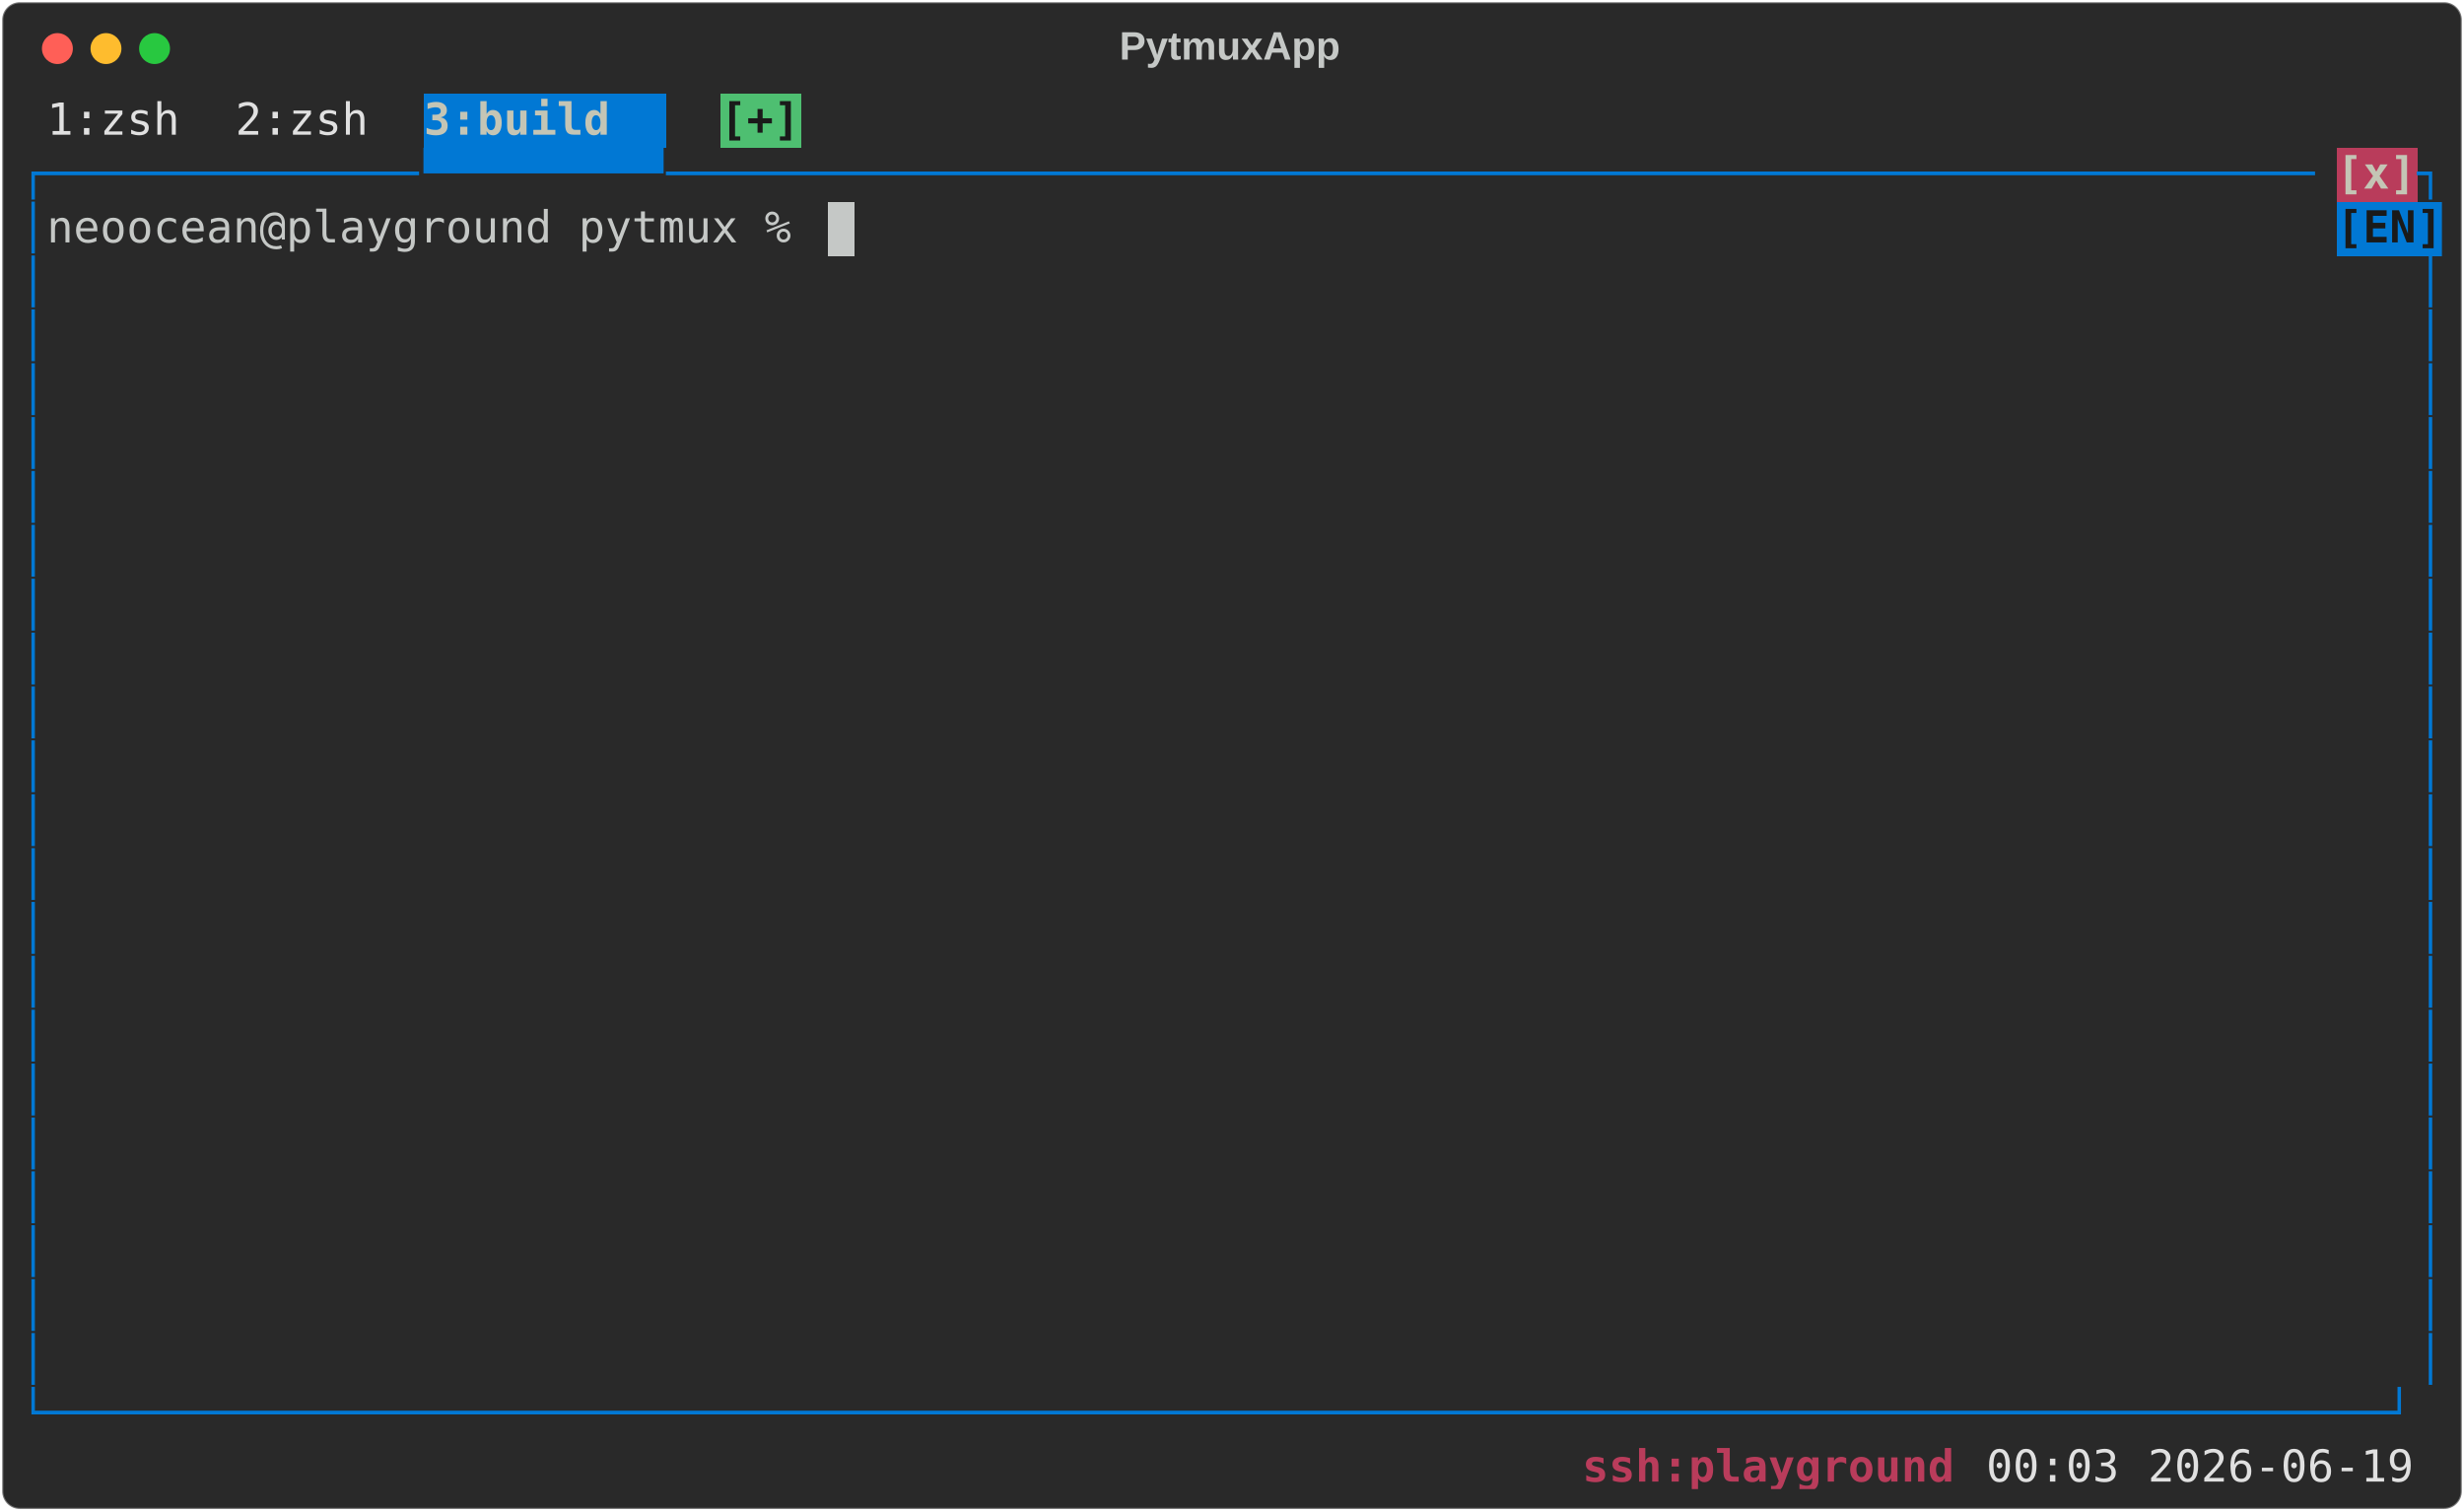
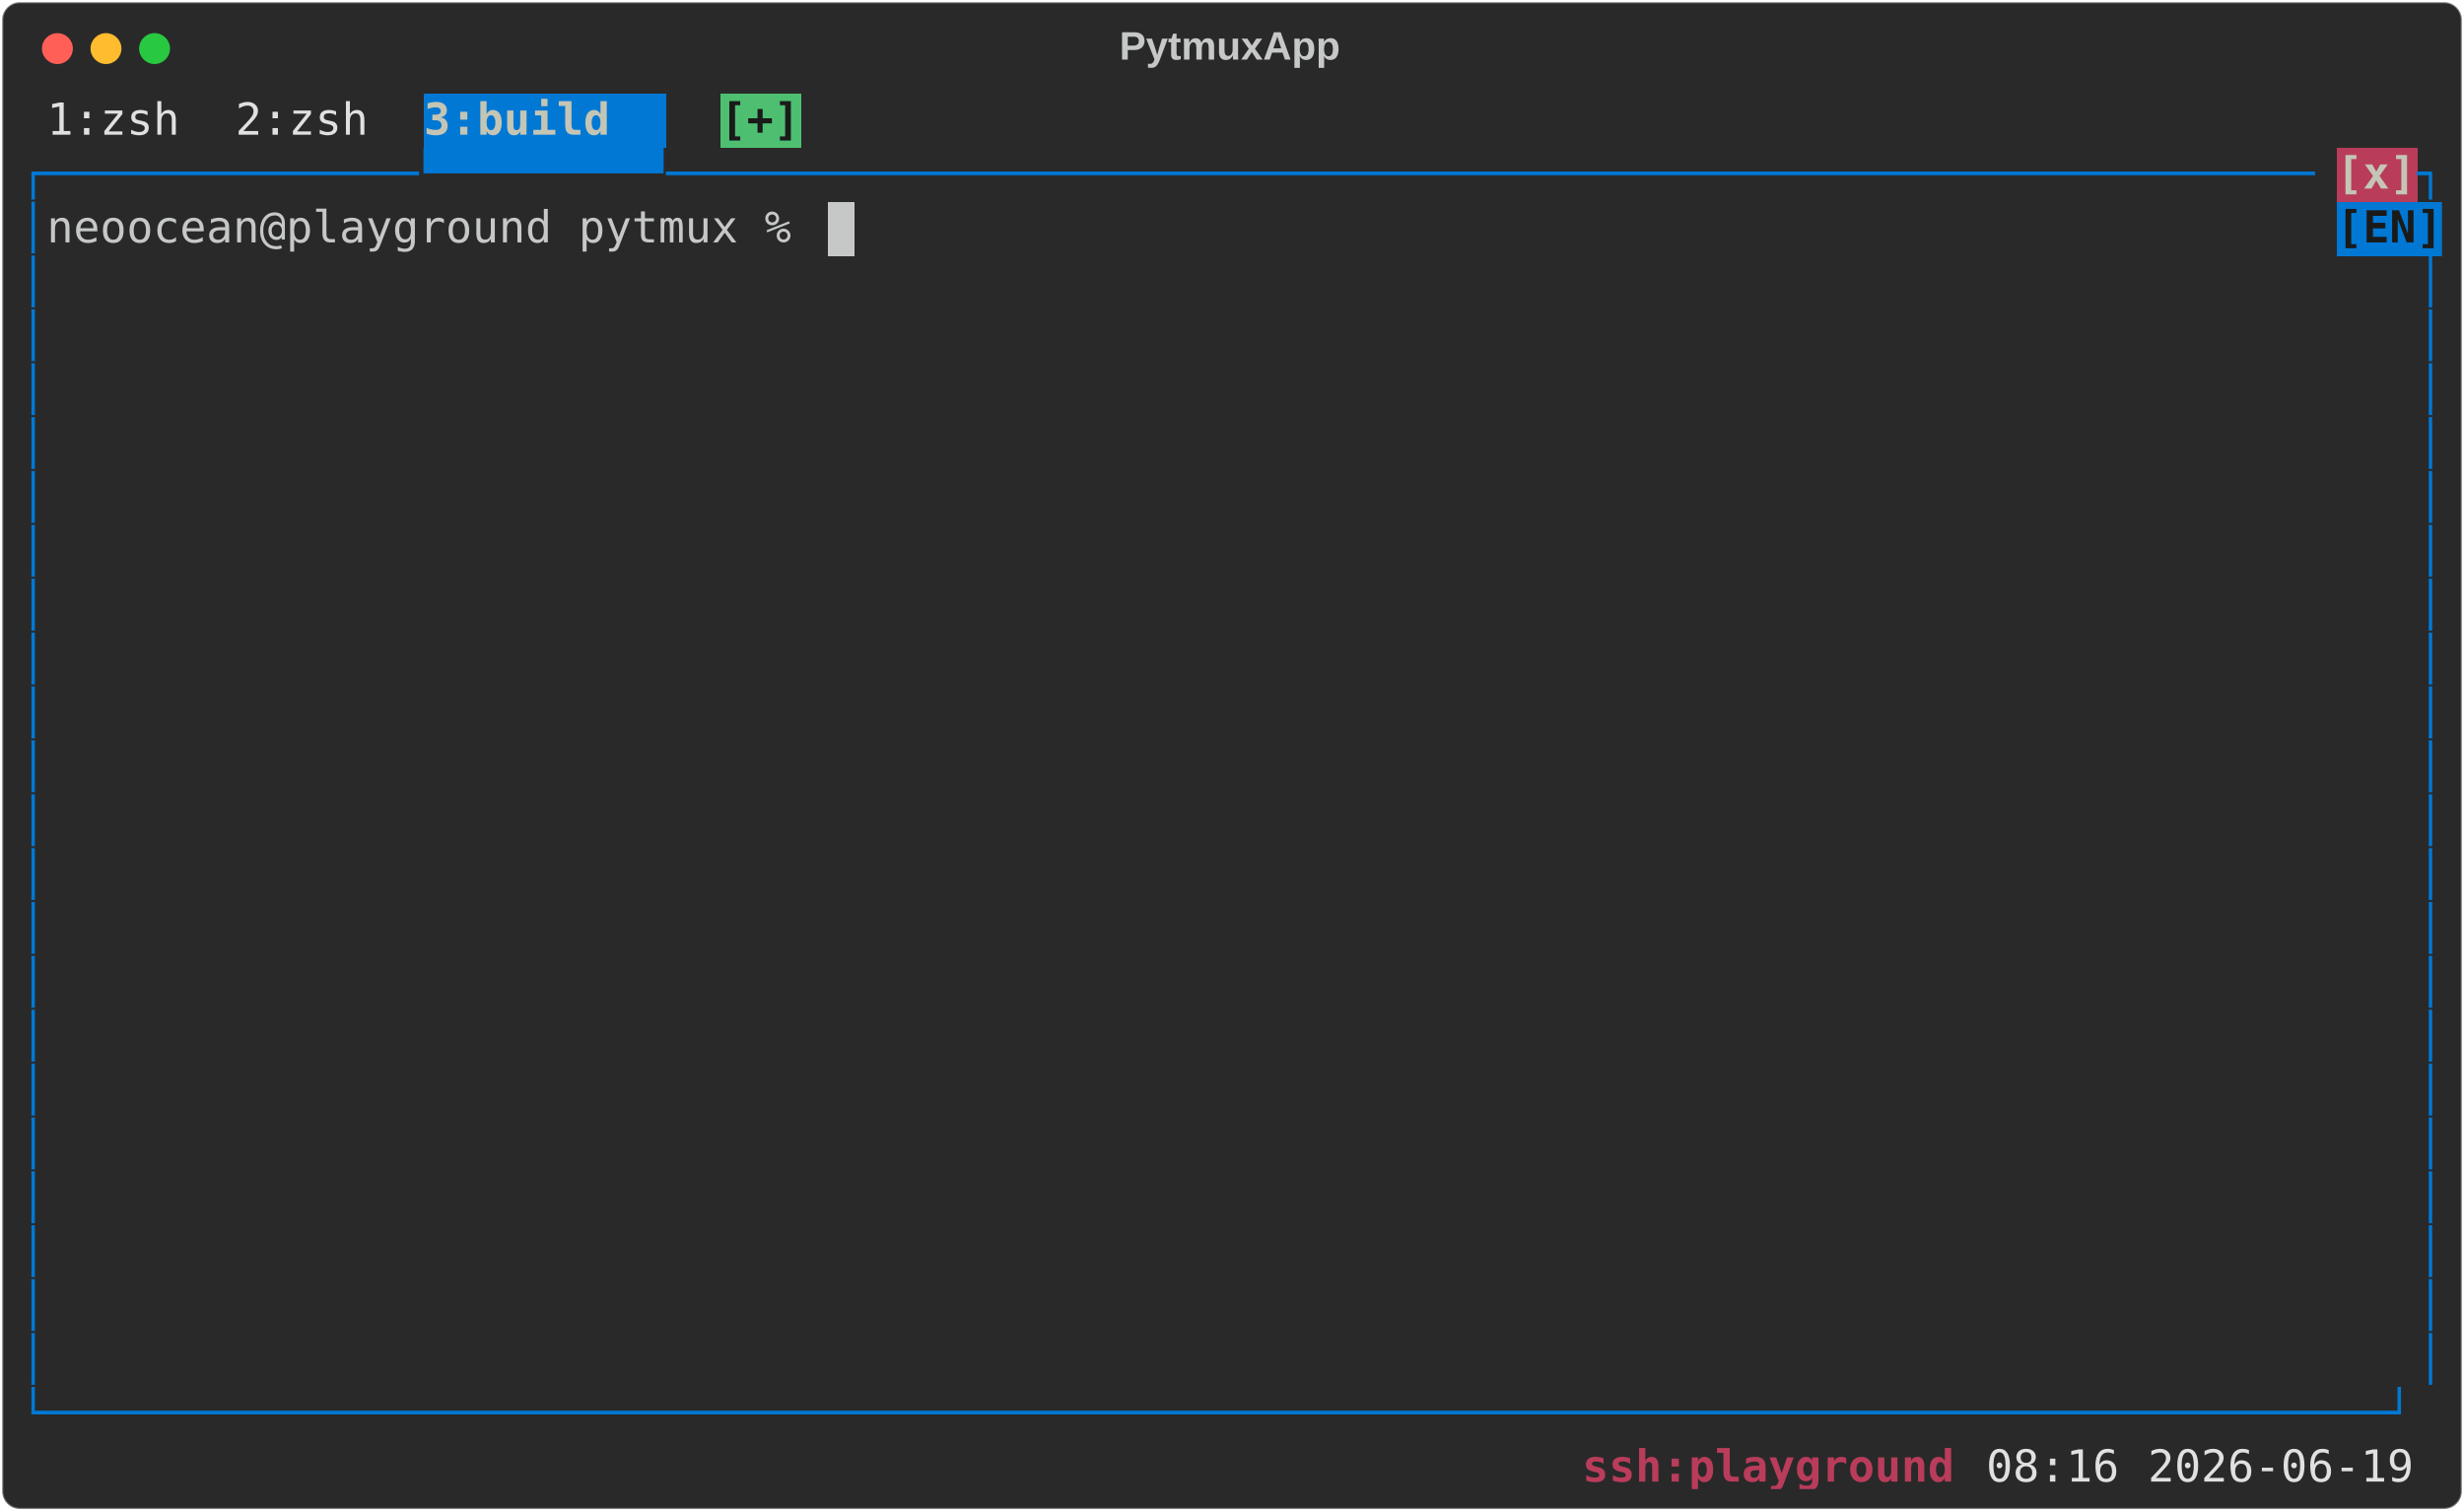
<svg xmlns="http://www.w3.org/2000/svg" class="rich-terminal" viewBox="0 0 1116 684.4">
  <style>

    @font-face {
        font-family: "Fira Code";
        src: local("FiraCode-Regular"),
                url("https://cdnjs.cloudflare.com/ajax/libs/firacode/6.2.0/woff2/FiraCode-Regular.woff2") format("woff2"),
                url("https://cdnjs.cloudflare.com/ajax/libs/firacode/6.2.0/woff/FiraCode-Regular.woff") format("woff");
        font-style: normal;
        font-weight: 400;
    }
    @font-face {
        font-family: "Fira Code";
        src: local("FiraCode-Bold"),
                url("https://cdnjs.cloudflare.com/ajax/libs/firacode/6.2.0/woff2/FiraCode-Bold.woff2") format("woff2"),
                url("https://cdnjs.cloudflare.com/ajax/libs/firacode/6.2.0/woff/FiraCode-Bold.woff") format("woff");
        font-style: bold;
        font-weight: 700;
    }

-     .terminal-3457048216-matrix {
+     .terminal-3830668964-matrix {
        font-family: Fira Code, monospace;
        font-size: 20px;
        line-height: 24.4px;
        font-variant-east-asian: full-width;
    }

-     .terminal-3457048216-title {
+     .terminal-3830668964-title {
        font-size: 18px;
        font-weight: bold;
        font-family: arial;
    }

-     .terminal-3457048216-r1 { fill: #e0e0e0 }
- .terminal-3457048216-r2 { fill: #c4c5b5;font-weight: bold }
- .terminal-3457048216-r3 { fill: #1a1a1a;font-weight: bold }
- .terminal-3457048216-r4 { fill: #c5c8c6 }
- .terminal-3457048216-r5 { fill: #0178d4;font-weight: bold }
- .terminal-3457048216-r6 { fill: #0178d4 }
- .terminal-3457048216-r7 { fill: #292929 }
- .terminal-3457048216-r8 { fill: #b93c5b;font-weight: bold }
+     .terminal-3830668964-r1 { fill: #e0e0e0 }
+ .terminal-3830668964-r2 { fill: #c4c5b5;font-weight: bold }
+ .terminal-3830668964-r3 { fill: #1a1a1a;font-weight: bold }
+ .terminal-3830668964-r4 { fill: #c5c8c6 }
+ .terminal-3830668964-r5 { fill: #0178d4;font-weight: bold }
+ .terminal-3830668964-r6 { fill: #0178d4 }
+ .terminal-3830668964-r7 { fill: #292929 }
+ .terminal-3830668964-r8 { fill: #b93c5b;font-weight: bold }
    </style>
  <defs>
-     <clipPath id="terminal-3457048216-clip-terminal">
+     <clipPath id="terminal-3830668964-clip-terminal">
      <rect x="0" y="0" width="1097.0" height="633.4" />
    </clipPath>
-     <clipPath id="terminal-3457048216-line-0">
+     <clipPath id="terminal-3830668964-line-0">
      <rect x="0" y="1.5" width="1098" height="24.65" />
    </clipPath>
-     <clipPath id="terminal-3457048216-line-1">
+     <clipPath id="terminal-3830668964-line-1">
      <rect x="0" y="25.9" width="1098" height="24.65" />
    </clipPath>
-     <clipPath id="terminal-3457048216-line-2">
+     <clipPath id="terminal-3830668964-line-2">
      <rect x="0" y="50.3" width="1098" height="24.65" />
    </clipPath>
-     <clipPath id="terminal-3457048216-line-3">
+     <clipPath id="terminal-3830668964-line-3">
      <rect x="0" y="74.7" width="1098" height="24.65" />
    </clipPath>
-     <clipPath id="terminal-3457048216-line-4">
+     <clipPath id="terminal-3830668964-line-4">
      <rect x="0" y="99.1" width="1098" height="24.65" />
    </clipPath>
-     <clipPath id="terminal-3457048216-line-5">
+     <clipPath id="terminal-3830668964-line-5">
      <rect x="0" y="123.5" width="1098" height="24.65" />
    </clipPath>
-     <clipPath id="terminal-3457048216-line-6">
+     <clipPath id="terminal-3830668964-line-6">
      <rect x="0" y="147.9" width="1098" height="24.65" />
    </clipPath>
-     <clipPath id="terminal-3457048216-line-7">
+     <clipPath id="terminal-3830668964-line-7">
      <rect x="0" y="172.3" width="1098" height="24.65" />
    </clipPath>
-     <clipPath id="terminal-3457048216-line-8">
+     <clipPath id="terminal-3830668964-line-8">
      <rect x="0" y="196.7" width="1098" height="24.65" />
    </clipPath>
-     <clipPath id="terminal-3457048216-line-9">
+     <clipPath id="terminal-3830668964-line-9">
      <rect x="0" y="221.1" width="1098" height="24.65" />
    </clipPath>
-     <clipPath id="terminal-3457048216-line-10">
+     <clipPath id="terminal-3830668964-line-10">
      <rect x="0" y="245.5" width="1098" height="24.65" />
    </clipPath>
-     <clipPath id="terminal-3457048216-line-11">
+     <clipPath id="terminal-3830668964-line-11">
      <rect x="0" y="269.9" width="1098" height="24.65" />
    </clipPath>
-     <clipPath id="terminal-3457048216-line-12">
+     <clipPath id="terminal-3830668964-line-12">
      <rect x="0" y="294.3" width="1098" height="24.65" />
    </clipPath>
-     <clipPath id="terminal-3457048216-line-13">
+     <clipPath id="terminal-3830668964-line-13">
      <rect x="0" y="318.7" width="1098" height="24.65" />
    </clipPath>
-     <clipPath id="terminal-3457048216-line-14">
+     <clipPath id="terminal-3830668964-line-14">
      <rect x="0" y="343.1" width="1098" height="24.65" />
    </clipPath>
-     <clipPath id="terminal-3457048216-line-15">
+     <clipPath id="terminal-3830668964-line-15">
      <rect x="0" y="367.5" width="1098" height="24.65" />
    </clipPath>
-     <clipPath id="terminal-3457048216-line-16">
+     <clipPath id="terminal-3830668964-line-16">
      <rect x="0" y="391.9" width="1098" height="24.65" />
    </clipPath>
-     <clipPath id="terminal-3457048216-line-17">
+     <clipPath id="terminal-3830668964-line-17">
      <rect x="0" y="416.3" width="1098" height="24.65" />
    </clipPath>
-     <clipPath id="terminal-3457048216-line-18">
+     <clipPath id="terminal-3830668964-line-18">
      <rect x="0" y="440.7" width="1098" height="24.65" />
    </clipPath>
-     <clipPath id="terminal-3457048216-line-19">
+     <clipPath id="terminal-3830668964-line-19">
      <rect x="0" y="465.1" width="1098" height="24.65" />
    </clipPath>
-     <clipPath id="terminal-3457048216-line-20">
+     <clipPath id="terminal-3830668964-line-20">
      <rect x="0" y="489.5" width="1098" height="24.65" />
    </clipPath>
-     <clipPath id="terminal-3457048216-line-21">
+     <clipPath id="terminal-3830668964-line-21">
      <rect x="0" y="513.9" width="1098" height="24.65" />
    </clipPath>
-     <clipPath id="terminal-3457048216-line-22">
+     <clipPath id="terminal-3830668964-line-22">
      <rect x="0" y="538.3" width="1098" height="24.65" />
    </clipPath>
-     <clipPath id="terminal-3457048216-line-23">
+     <clipPath id="terminal-3830668964-line-23">
      <rect x="0" y="562.7" width="1098" height="24.65" />
    </clipPath>
-     <clipPath id="terminal-3457048216-line-24">
+     <clipPath id="terminal-3830668964-line-24">
      <rect x="0" y="587.1" width="1098" height="24.65" />
    </clipPath>
  </defs>
  <rect fill="#292929" stroke="rgba(255,255,255,0.35)" stroke-width="1" x="1" y="1" width="1114" height="682.4" rx="8" />
-   <text class="terminal-3457048216-title" fill="#c5c8c6" text-anchor="middle" x="557" y="27">PytmuxApp</text>
+   <text class="terminal-3830668964-title" fill="#c5c8c6" text-anchor="middle" x="557" y="27">PytmuxApp</text>
  <g transform="translate(26,22)">
    <circle cx="0" cy="0" r="7" fill="#ff5f57" />
    <circle cx="22" cy="0" r="7" fill="#febc2e" />
    <circle cx="44" cy="0" r="7" fill="#28c840" />
  </g>
-   <g transform="translate(9, 41)" clip-path="url(#terminal-3457048216-clip-terminal)">
+   <g transform="translate(9, 41)" clip-path="url(#terminal-3830668964-clip-terminal)">
    <rect fill="#0178d4" x="183" y="1.5" width="109.8" height="24.65" shape-rendering="crispEdges" />
    <rect fill="#4ebf71" x="317.2" y="1.5" width="36.6" height="24.65" shape-rendering="crispEdges" />
    <rect fill="#b93c5b" x="1049.2" y="25.9" width="36.6" height="24.65" shape-rendering="crispEdges" />
    <rect fill="#c5c8c6" x="366" y="50.3" width="12.2" height="24.65" shape-rendering="crispEdges" />
    <rect fill="#0178d4" x="1049.2" y="50.3" width="48.8" height="24.65" shape-rendering="crispEdges" />
-     <g class="terminal-3457048216-matrix">
-       <text class="terminal-3457048216-r1" x="12.2" y="20" textLength="85.4" clip-path="url(#terminal-3457048216-line-0)"> 1:zsh </text>
-       <text class="terminal-3457048216-r1" x="97.6" y="20" textLength="85.4" clip-path="url(#terminal-3457048216-line-0)"> 2:zsh </text>
-       <text class="terminal-3457048216-r2" x="183" y="20" textLength="109.8" clip-path="url(#terminal-3457048216-line-0)"> 3:build </text>
-       <text class="terminal-3457048216-r3" x="317.2" y="20" textLength="36.6" clip-path="url(#terminal-3457048216-line-0)">[+]</text>
-       <text class="terminal-3457048216-r4" x="1098" y="20" textLength="12.2" clip-path="url(#terminal-3457048216-line-0)">
- </text>
-       <text class="terminal-3457048216-r5" x="0" y="44.4" textLength="183" clip-path="url(#terminal-3457048216-line-1)">┌──────────────</text>
-       <text class="terminal-3457048216-r6" x="183" y="44.4" textLength="109.8" clip-path="url(#terminal-3457048216-line-1)">▀▀▀▀▀▀▀▀▀</text>
-       <text class="terminal-3457048216-r5" x="292.8" y="44.4" textLength="756.4" clip-path="url(#terminal-3457048216-line-1)">──────────────────────────────────────────────────────────────</text>
-       <text class="terminal-3457048216-r2" x="1049.2" y="44.4" textLength="36.6" clip-path="url(#terminal-3457048216-line-1)">[x]</text>
-       <text class="terminal-3457048216-r5" x="1085.8" y="44.4" textLength="12.2" clip-path="url(#terminal-3457048216-line-1)">┐</text>
-       <text class="terminal-3457048216-r4" x="1098" y="44.4" textLength="12.2" clip-path="url(#terminal-3457048216-line-1)">
- </text>
-       <text class="terminal-3457048216-r5" x="0" y="68.8" textLength="12.2" clip-path="url(#terminal-3457048216-line-2)">│</text>
-       <text class="terminal-3457048216-r4" x="12.2" y="68.8" textLength="353.8" clip-path="url(#terminal-3457048216-line-2)">neoocean@playground pytmux % </text>
-       <text class="terminal-3457048216-r3" x="1049.2" y="68.8" textLength="48.8" clip-path="url(#terminal-3457048216-line-2)">[EN]</text>
-       <text class="terminal-3457048216-r4" x="1098" y="68.8" textLength="12.2" clip-path="url(#terminal-3457048216-line-2)">
- </text>
-       <text class="terminal-3457048216-r5" x="0" y="93.2" textLength="12.2" clip-path="url(#terminal-3457048216-line-3)">│</text>
-       <text class="terminal-3457048216-r5" x="1085.8" y="93.2" textLength="12.2" clip-path="url(#terminal-3457048216-line-3)">│</text>
-       <text class="terminal-3457048216-r4" x="1098" y="93.2" textLength="12.2" clip-path="url(#terminal-3457048216-line-3)">
- </text>
-       <text class="terminal-3457048216-r5" x="0" y="117.6" textLength="12.2" clip-path="url(#terminal-3457048216-line-4)">│</text>
-       <text class="terminal-3457048216-r5" x="1085.8" y="117.6" textLength="12.2" clip-path="url(#terminal-3457048216-line-4)">│</text>
-       <text class="terminal-3457048216-r4" x="1098" y="117.6" textLength="12.2" clip-path="url(#terminal-3457048216-line-4)">
- </text>
-       <text class="terminal-3457048216-r5" x="0" y="142" textLength="12.2" clip-path="url(#terminal-3457048216-line-5)">│</text>
-       <text class="terminal-3457048216-r5" x="1085.8" y="142" textLength="12.2" clip-path="url(#terminal-3457048216-line-5)">│</text>
-       <text class="terminal-3457048216-r4" x="1098" y="142" textLength="12.2" clip-path="url(#terminal-3457048216-line-5)">
- </text>
-       <text class="terminal-3457048216-r5" x="0" y="166.4" textLength="12.2" clip-path="url(#terminal-3457048216-line-6)">│</text>
-       <text class="terminal-3457048216-r5" x="1085.8" y="166.4" textLength="12.2" clip-path="url(#terminal-3457048216-line-6)">│</text>
-       <text class="terminal-3457048216-r4" x="1098" y="166.4" textLength="12.2" clip-path="url(#terminal-3457048216-line-6)">
- </text>
-       <text class="terminal-3457048216-r5" x="0" y="190.8" textLength="12.2" clip-path="url(#terminal-3457048216-line-7)">│</text>
-       <text class="terminal-3457048216-r5" x="1085.8" y="190.8" textLength="12.2" clip-path="url(#terminal-3457048216-line-7)">│</text>
-       <text class="terminal-3457048216-r4" x="1098" y="190.8" textLength="12.2" clip-path="url(#terminal-3457048216-line-7)">
- </text>
-       <text class="terminal-3457048216-r5" x="0" y="215.2" textLength="12.2" clip-path="url(#terminal-3457048216-line-8)">│</text>
-       <text class="terminal-3457048216-r5" x="1085.8" y="215.2" textLength="12.2" clip-path="url(#terminal-3457048216-line-8)">│</text>
-       <text class="terminal-3457048216-r4" x="1098" y="215.2" textLength="12.2" clip-path="url(#terminal-3457048216-line-8)">
- </text>
-       <text class="terminal-3457048216-r5" x="0" y="239.6" textLength="12.2" clip-path="url(#terminal-3457048216-line-9)">│</text>
-       <text class="terminal-3457048216-r5" x="1085.8" y="239.6" textLength="12.2" clip-path="url(#terminal-3457048216-line-9)">│</text>
-       <text class="terminal-3457048216-r4" x="1098" y="239.6" textLength="12.2" clip-path="url(#terminal-3457048216-line-9)">
- </text>
-       <text class="terminal-3457048216-r5" x="0" y="264" textLength="12.2" clip-path="url(#terminal-3457048216-line-10)">│</text>
-       <text class="terminal-3457048216-r5" x="1085.8" y="264" textLength="12.2" clip-path="url(#terminal-3457048216-line-10)">│</text>
-       <text class="terminal-3457048216-r4" x="1098" y="264" textLength="12.2" clip-path="url(#terminal-3457048216-line-10)">
- </text>
-       <text class="terminal-3457048216-r5" x="0" y="288.4" textLength="12.2" clip-path="url(#terminal-3457048216-line-11)">│</text>
-       <text class="terminal-3457048216-r5" x="1085.8" y="288.4" textLength="12.2" clip-path="url(#terminal-3457048216-line-11)">│</text>
-       <text class="terminal-3457048216-r4" x="1098" y="288.4" textLength="12.2" clip-path="url(#terminal-3457048216-line-11)">
- </text>
-       <text class="terminal-3457048216-r5" x="0" y="312.8" textLength="12.2" clip-path="url(#terminal-3457048216-line-12)">│</text>
-       <text class="terminal-3457048216-r5" x="1085.8" y="312.8" textLength="12.2" clip-path="url(#terminal-3457048216-line-12)">│</text>
-       <text class="terminal-3457048216-r4" x="1098" y="312.8" textLength="12.2" clip-path="url(#terminal-3457048216-line-12)">
- </text>
-       <text class="terminal-3457048216-r5" x="0" y="337.2" textLength="12.2" clip-path="url(#terminal-3457048216-line-13)">│</text>
-       <text class="terminal-3457048216-r5" x="1085.8" y="337.2" textLength="12.2" clip-path="url(#terminal-3457048216-line-13)">│</text>
-       <text class="terminal-3457048216-r4" x="1098" y="337.2" textLength="12.2" clip-path="url(#terminal-3457048216-line-13)">
- </text>
-       <text class="terminal-3457048216-r5" x="0" y="361.6" textLength="12.2" clip-path="url(#terminal-3457048216-line-14)">│</text>
-       <text class="terminal-3457048216-r5" x="1085.8" y="361.6" textLength="12.2" clip-path="url(#terminal-3457048216-line-14)">│</text>
-       <text class="terminal-3457048216-r4" x="1098" y="361.6" textLength="12.2" clip-path="url(#terminal-3457048216-line-14)">
- </text>
-       <text class="terminal-3457048216-r5" x="0" y="386" textLength="12.2" clip-path="url(#terminal-3457048216-line-15)">│</text>
-       <text class="terminal-3457048216-r5" x="1085.8" y="386" textLength="12.2" clip-path="url(#terminal-3457048216-line-15)">│</text>
-       <text class="terminal-3457048216-r4" x="1098" y="386" textLength="12.2" clip-path="url(#terminal-3457048216-line-15)">
- </text>
-       <text class="terminal-3457048216-r5" x="0" y="410.4" textLength="12.2" clip-path="url(#terminal-3457048216-line-16)">│</text>
-       <text class="terminal-3457048216-r5" x="1085.8" y="410.4" textLength="12.2" clip-path="url(#terminal-3457048216-line-16)">│</text>
-       <text class="terminal-3457048216-r4" x="1098" y="410.4" textLength="12.2" clip-path="url(#terminal-3457048216-line-16)">
- </text>
-       <text class="terminal-3457048216-r5" x="0" y="434.8" textLength="12.2" clip-path="url(#terminal-3457048216-line-17)">│</text>
-       <text class="terminal-3457048216-r5" x="1085.8" y="434.8" textLength="12.2" clip-path="url(#terminal-3457048216-line-17)">│</text>
-       <text class="terminal-3457048216-r4" x="1098" y="434.8" textLength="12.2" clip-path="url(#terminal-3457048216-line-17)">
- </text>
-       <text class="terminal-3457048216-r5" x="0" y="459.2" textLength="12.2" clip-path="url(#terminal-3457048216-line-18)">│</text>
-       <text class="terminal-3457048216-r5" x="1085.8" y="459.2" textLength="12.2" clip-path="url(#terminal-3457048216-line-18)">│</text>
-       <text class="terminal-3457048216-r4" x="1098" y="459.2" textLength="12.2" clip-path="url(#terminal-3457048216-line-18)">
- </text>
-       <text class="terminal-3457048216-r5" x="0" y="483.6" textLength="12.2" clip-path="url(#terminal-3457048216-line-19)">│</text>
-       <text class="terminal-3457048216-r5" x="1085.8" y="483.6" textLength="12.2" clip-path="url(#terminal-3457048216-line-19)">│</text>
-       <text class="terminal-3457048216-r4" x="1098" y="483.6" textLength="12.2" clip-path="url(#terminal-3457048216-line-19)">
- </text>
-       <text class="terminal-3457048216-r5" x="0" y="508" textLength="12.2" clip-path="url(#terminal-3457048216-line-20)">│</text>
-       <text class="terminal-3457048216-r5" x="1085.8" y="508" textLength="12.2" clip-path="url(#terminal-3457048216-line-20)">│</text>
-       <text class="terminal-3457048216-r4" x="1098" y="508" textLength="12.2" clip-path="url(#terminal-3457048216-line-20)">
- </text>
-       <text class="terminal-3457048216-r5" x="0" y="532.4" textLength="12.2" clip-path="url(#terminal-3457048216-line-21)">│</text>
-       <text class="terminal-3457048216-r5" x="1085.8" y="532.4" textLength="12.2" clip-path="url(#terminal-3457048216-line-21)">│</text>
-       <text class="terminal-3457048216-r4" x="1098" y="532.4" textLength="12.2" clip-path="url(#terminal-3457048216-line-21)">
- </text>
-       <text class="terminal-3457048216-r5" x="0" y="556.8" textLength="12.2" clip-path="url(#terminal-3457048216-line-22)">│</text>
-       <text class="terminal-3457048216-r5" x="1085.8" y="556.8" textLength="12.2" clip-path="url(#terminal-3457048216-line-22)">│</text>
-       <text class="terminal-3457048216-r4" x="1098" y="556.8" textLength="12.2" clip-path="url(#terminal-3457048216-line-22)">
- </text>
-       <text class="terminal-3457048216-r5" x="0" y="581.2" textLength="12.2" clip-path="url(#terminal-3457048216-line-23)">│</text>
-       <text class="terminal-3457048216-r5" x="1085.8" y="581.2" textLength="12.2" clip-path="url(#terminal-3457048216-line-23)">│</text>
-       <text class="terminal-3457048216-r4" x="1098" y="581.2" textLength="12.2" clip-path="url(#terminal-3457048216-line-23)">
- </text>
-       <text class="terminal-3457048216-r5" x="0" y="605.6" textLength="1098" clip-path="url(#terminal-3457048216-line-24)">└────────────────────────────────────────────────────────────────────────────────────────┘</text>
-       <text class="terminal-3457048216-r4" x="1098" y="605.6" textLength="12.2" clip-path="url(#terminal-3457048216-line-24)">
- </text>
-       <text class="terminal-3457048216-r8" x="707.6" y="630" textLength="170.8" clip-path="url(#terminal-3457048216-line-25)">ssh:playground</text>
-       <text class="terminal-3457048216-r1" x="890.6" y="630" textLength="61" clip-path="url(#terminal-3457048216-line-25)">00:03</text>
-       <text class="terminal-3457048216-r1" x="963.8" y="630" textLength="122" clip-path="url(#terminal-3457048216-line-25)">2026-06-19</text>
+     <g class="terminal-3830668964-matrix">
+       <text class="terminal-3830668964-r1" x="12.2" y="20" textLength="85.4" clip-path="url(#terminal-3830668964-line-0)"> 1:zsh </text>
+       <text class="terminal-3830668964-r1" x="97.6" y="20" textLength="85.4" clip-path="url(#terminal-3830668964-line-0)"> 2:zsh </text>
+       <text class="terminal-3830668964-r2" x="183" y="20" textLength="109.8" clip-path="url(#terminal-3830668964-line-0)"> 3:build </text>
+       <text class="terminal-3830668964-r3" x="317.2" y="20" textLength="36.6" clip-path="url(#terminal-3830668964-line-0)">[+]</text>
+       <text class="terminal-3830668964-r4" x="1098" y="20" textLength="12.2" clip-path="url(#terminal-3830668964-line-0)">
+ </text>
+       <text class="terminal-3830668964-r5" x="0" y="44.4" textLength="183" clip-path="url(#terminal-3830668964-line-1)">┌──────────────</text>
+       <text class="terminal-3830668964-r6" x="183" y="44.4" textLength="109.8" clip-path="url(#terminal-3830668964-line-1)">▀▀▀▀▀▀▀▀▀</text>
+       <text class="terminal-3830668964-r5" x="292.8" y="44.4" textLength="756.4" clip-path="url(#terminal-3830668964-line-1)">──────────────────────────────────────────────────────────────</text>
+       <text class="terminal-3830668964-r2" x="1049.2" y="44.4" textLength="36.6" clip-path="url(#terminal-3830668964-line-1)">[x]</text>
+       <text class="terminal-3830668964-r5" x="1085.8" y="44.4" textLength="12.2" clip-path="url(#terminal-3830668964-line-1)">┐</text>
+       <text class="terminal-3830668964-r4" x="1098" y="44.4" textLength="12.2" clip-path="url(#terminal-3830668964-line-1)">
+ </text>
+       <text class="terminal-3830668964-r5" x="0" y="68.8" textLength="12.2" clip-path="url(#terminal-3830668964-line-2)">│</text>
+       <text class="terminal-3830668964-r4" x="12.2" y="68.8" textLength="353.8" clip-path="url(#terminal-3830668964-line-2)">neoocean@playground pytmux % </text>
+       <text class="terminal-3830668964-r3" x="1049.2" y="68.8" textLength="48.8" clip-path="url(#terminal-3830668964-line-2)">[EN]</text>
+       <text class="terminal-3830668964-r4" x="1098" y="68.8" textLength="12.2" clip-path="url(#terminal-3830668964-line-2)">
+ </text>
+       <text class="terminal-3830668964-r5" x="0" y="93.2" textLength="12.2" clip-path="url(#terminal-3830668964-line-3)">│</text>
+       <text class="terminal-3830668964-r5" x="1085.8" y="93.2" textLength="12.2" clip-path="url(#terminal-3830668964-line-3)">│</text>
+       <text class="terminal-3830668964-r4" x="1098" y="93.2" textLength="12.2" clip-path="url(#terminal-3830668964-line-3)">
+ </text>
+       <text class="terminal-3830668964-r5" x="0" y="117.6" textLength="12.2" clip-path="url(#terminal-3830668964-line-4)">│</text>
+       <text class="terminal-3830668964-r5" x="1085.8" y="117.6" textLength="12.2" clip-path="url(#terminal-3830668964-line-4)">│</text>
+       <text class="terminal-3830668964-r4" x="1098" y="117.6" textLength="12.2" clip-path="url(#terminal-3830668964-line-4)">
+ </text>
+       <text class="terminal-3830668964-r5" x="0" y="142" textLength="12.2" clip-path="url(#terminal-3830668964-line-5)">│</text>
+       <text class="terminal-3830668964-r5" x="1085.8" y="142" textLength="12.2" clip-path="url(#terminal-3830668964-line-5)">│</text>
+       <text class="terminal-3830668964-r4" x="1098" y="142" textLength="12.2" clip-path="url(#terminal-3830668964-line-5)">
+ </text>
+       <text class="terminal-3830668964-r5" x="0" y="166.4" textLength="12.2" clip-path="url(#terminal-3830668964-line-6)">│</text>
+       <text class="terminal-3830668964-r5" x="1085.8" y="166.4" textLength="12.2" clip-path="url(#terminal-3830668964-line-6)">│</text>
+       <text class="terminal-3830668964-r4" x="1098" y="166.4" textLength="12.2" clip-path="url(#terminal-3830668964-line-6)">
+ </text>
+       <text class="terminal-3830668964-r5" x="0" y="190.8" textLength="12.2" clip-path="url(#terminal-3830668964-line-7)">│</text>
+       <text class="terminal-3830668964-r5" x="1085.8" y="190.8" textLength="12.2" clip-path="url(#terminal-3830668964-line-7)">│</text>
+       <text class="terminal-3830668964-r4" x="1098" y="190.8" textLength="12.2" clip-path="url(#terminal-3830668964-line-7)">
+ </text>
+       <text class="terminal-3830668964-r5" x="0" y="215.2" textLength="12.2" clip-path="url(#terminal-3830668964-line-8)">│</text>
+       <text class="terminal-3830668964-r5" x="1085.8" y="215.2" textLength="12.2" clip-path="url(#terminal-3830668964-line-8)">│</text>
+       <text class="terminal-3830668964-r4" x="1098" y="215.2" textLength="12.2" clip-path="url(#terminal-3830668964-line-8)">
+ </text>
+       <text class="terminal-3830668964-r5" x="0" y="239.6" textLength="12.2" clip-path="url(#terminal-3830668964-line-9)">│</text>
+       <text class="terminal-3830668964-r5" x="1085.8" y="239.6" textLength="12.2" clip-path="url(#terminal-3830668964-line-9)">│</text>
+       <text class="terminal-3830668964-r4" x="1098" y="239.6" textLength="12.2" clip-path="url(#terminal-3830668964-line-9)">
+ </text>
+       <text class="terminal-3830668964-r5" x="0" y="264" textLength="12.2" clip-path="url(#terminal-3830668964-line-10)">│</text>
+       <text class="terminal-3830668964-r5" x="1085.8" y="264" textLength="12.2" clip-path="url(#terminal-3830668964-line-10)">│</text>
+       <text class="terminal-3830668964-r4" x="1098" y="264" textLength="12.2" clip-path="url(#terminal-3830668964-line-10)">
+ </text>
+       <text class="terminal-3830668964-r5" x="0" y="288.4" textLength="12.2" clip-path="url(#terminal-3830668964-line-11)">│</text>
+       <text class="terminal-3830668964-r5" x="1085.8" y="288.4" textLength="12.2" clip-path="url(#terminal-3830668964-line-11)">│</text>
+       <text class="terminal-3830668964-r4" x="1098" y="288.4" textLength="12.2" clip-path="url(#terminal-3830668964-line-11)">
+ </text>
+       <text class="terminal-3830668964-r5" x="0" y="312.8" textLength="12.2" clip-path="url(#terminal-3830668964-line-12)">│</text>
+       <text class="terminal-3830668964-r5" x="1085.8" y="312.8" textLength="12.2" clip-path="url(#terminal-3830668964-line-12)">│</text>
+       <text class="terminal-3830668964-r4" x="1098" y="312.8" textLength="12.2" clip-path="url(#terminal-3830668964-line-12)">
+ </text>
+       <text class="terminal-3830668964-r5" x="0" y="337.2" textLength="12.2" clip-path="url(#terminal-3830668964-line-13)">│</text>
+       <text class="terminal-3830668964-r5" x="1085.8" y="337.2" textLength="12.2" clip-path="url(#terminal-3830668964-line-13)">│</text>
+       <text class="terminal-3830668964-r4" x="1098" y="337.2" textLength="12.2" clip-path="url(#terminal-3830668964-line-13)">
+ </text>
+       <text class="terminal-3830668964-r5" x="0" y="361.6" textLength="12.2" clip-path="url(#terminal-3830668964-line-14)">│</text>
+       <text class="terminal-3830668964-r5" x="1085.8" y="361.6" textLength="12.2" clip-path="url(#terminal-3830668964-line-14)">│</text>
+       <text class="terminal-3830668964-r4" x="1098" y="361.6" textLength="12.2" clip-path="url(#terminal-3830668964-line-14)">
+ </text>
+       <text class="terminal-3830668964-r5" x="0" y="386" textLength="12.2" clip-path="url(#terminal-3830668964-line-15)">│</text>
+       <text class="terminal-3830668964-r5" x="1085.8" y="386" textLength="12.2" clip-path="url(#terminal-3830668964-line-15)">│</text>
+       <text class="terminal-3830668964-r4" x="1098" y="386" textLength="12.2" clip-path="url(#terminal-3830668964-line-15)">
+ </text>
+       <text class="terminal-3830668964-r5" x="0" y="410.4" textLength="12.2" clip-path="url(#terminal-3830668964-line-16)">│</text>
+       <text class="terminal-3830668964-r5" x="1085.8" y="410.4" textLength="12.2" clip-path="url(#terminal-3830668964-line-16)">│</text>
+       <text class="terminal-3830668964-r4" x="1098" y="410.4" textLength="12.2" clip-path="url(#terminal-3830668964-line-16)">
+ </text>
+       <text class="terminal-3830668964-r5" x="0" y="434.8" textLength="12.2" clip-path="url(#terminal-3830668964-line-17)">│</text>
+       <text class="terminal-3830668964-r5" x="1085.8" y="434.8" textLength="12.2" clip-path="url(#terminal-3830668964-line-17)">│</text>
+       <text class="terminal-3830668964-r4" x="1098" y="434.8" textLength="12.2" clip-path="url(#terminal-3830668964-line-17)">
+ </text>
+       <text class="terminal-3830668964-r5" x="0" y="459.2" textLength="12.2" clip-path="url(#terminal-3830668964-line-18)">│</text>
+       <text class="terminal-3830668964-r5" x="1085.8" y="459.2" textLength="12.2" clip-path="url(#terminal-3830668964-line-18)">│</text>
+       <text class="terminal-3830668964-r4" x="1098" y="459.2" textLength="12.2" clip-path="url(#terminal-3830668964-line-18)">
+ </text>
+       <text class="terminal-3830668964-r5" x="0" y="483.6" textLength="12.2" clip-path="url(#terminal-3830668964-line-19)">│</text>
+       <text class="terminal-3830668964-r5" x="1085.8" y="483.6" textLength="12.2" clip-path="url(#terminal-3830668964-line-19)">│</text>
+       <text class="terminal-3830668964-r4" x="1098" y="483.6" textLength="12.2" clip-path="url(#terminal-3830668964-line-19)">
+ </text>
+       <text class="terminal-3830668964-r5" x="0" y="508" textLength="12.2" clip-path="url(#terminal-3830668964-line-20)">│</text>
+       <text class="terminal-3830668964-r5" x="1085.8" y="508" textLength="12.2" clip-path="url(#terminal-3830668964-line-20)">│</text>
+       <text class="terminal-3830668964-r4" x="1098" y="508" textLength="12.2" clip-path="url(#terminal-3830668964-line-20)">
+ </text>
+       <text class="terminal-3830668964-r5" x="0" y="532.4" textLength="12.2" clip-path="url(#terminal-3830668964-line-21)">│</text>
+       <text class="terminal-3830668964-r5" x="1085.8" y="532.4" textLength="12.2" clip-path="url(#terminal-3830668964-line-21)">│</text>
+       <text class="terminal-3830668964-r4" x="1098" y="532.4" textLength="12.2" clip-path="url(#terminal-3830668964-line-21)">
+ </text>
+       <text class="terminal-3830668964-r5" x="0" y="556.8" textLength="12.2" clip-path="url(#terminal-3830668964-line-22)">│</text>
+       <text class="terminal-3830668964-r5" x="1085.8" y="556.8" textLength="12.2" clip-path="url(#terminal-3830668964-line-22)">│</text>
+       <text class="terminal-3830668964-r4" x="1098" y="556.8" textLength="12.2" clip-path="url(#terminal-3830668964-line-22)">
+ </text>
+       <text class="terminal-3830668964-r5" x="0" y="581.2" textLength="12.2" clip-path="url(#terminal-3830668964-line-23)">│</text>
+       <text class="terminal-3830668964-r5" x="1085.8" y="581.2" textLength="12.2" clip-path="url(#terminal-3830668964-line-23)">│</text>
+       <text class="terminal-3830668964-r4" x="1098" y="581.2" textLength="12.2" clip-path="url(#terminal-3830668964-line-23)">
+ </text>
+       <text class="terminal-3830668964-r5" x="0" y="605.6" textLength="1098" clip-path="url(#terminal-3830668964-line-24)">└────────────────────────────────────────────────────────────────────────────────────────┘</text>
+       <text class="terminal-3830668964-r4" x="1098" y="605.6" textLength="12.2" clip-path="url(#terminal-3830668964-line-24)">
+ </text>
+       <text class="terminal-3830668964-r8" x="707.6" y="630" textLength="170.8" clip-path="url(#terminal-3830668964-line-25)">ssh:playground</text>
+       <text class="terminal-3830668964-r1" x="890.6" y="630" textLength="61" clip-path="url(#terminal-3830668964-line-25)">08:16</text>
+       <text class="terminal-3830668964-r1" x="963.8" y="630" textLength="122" clip-path="url(#terminal-3830668964-line-25)">2026-06-19</text>
    </g>
  </g>
</svg>
